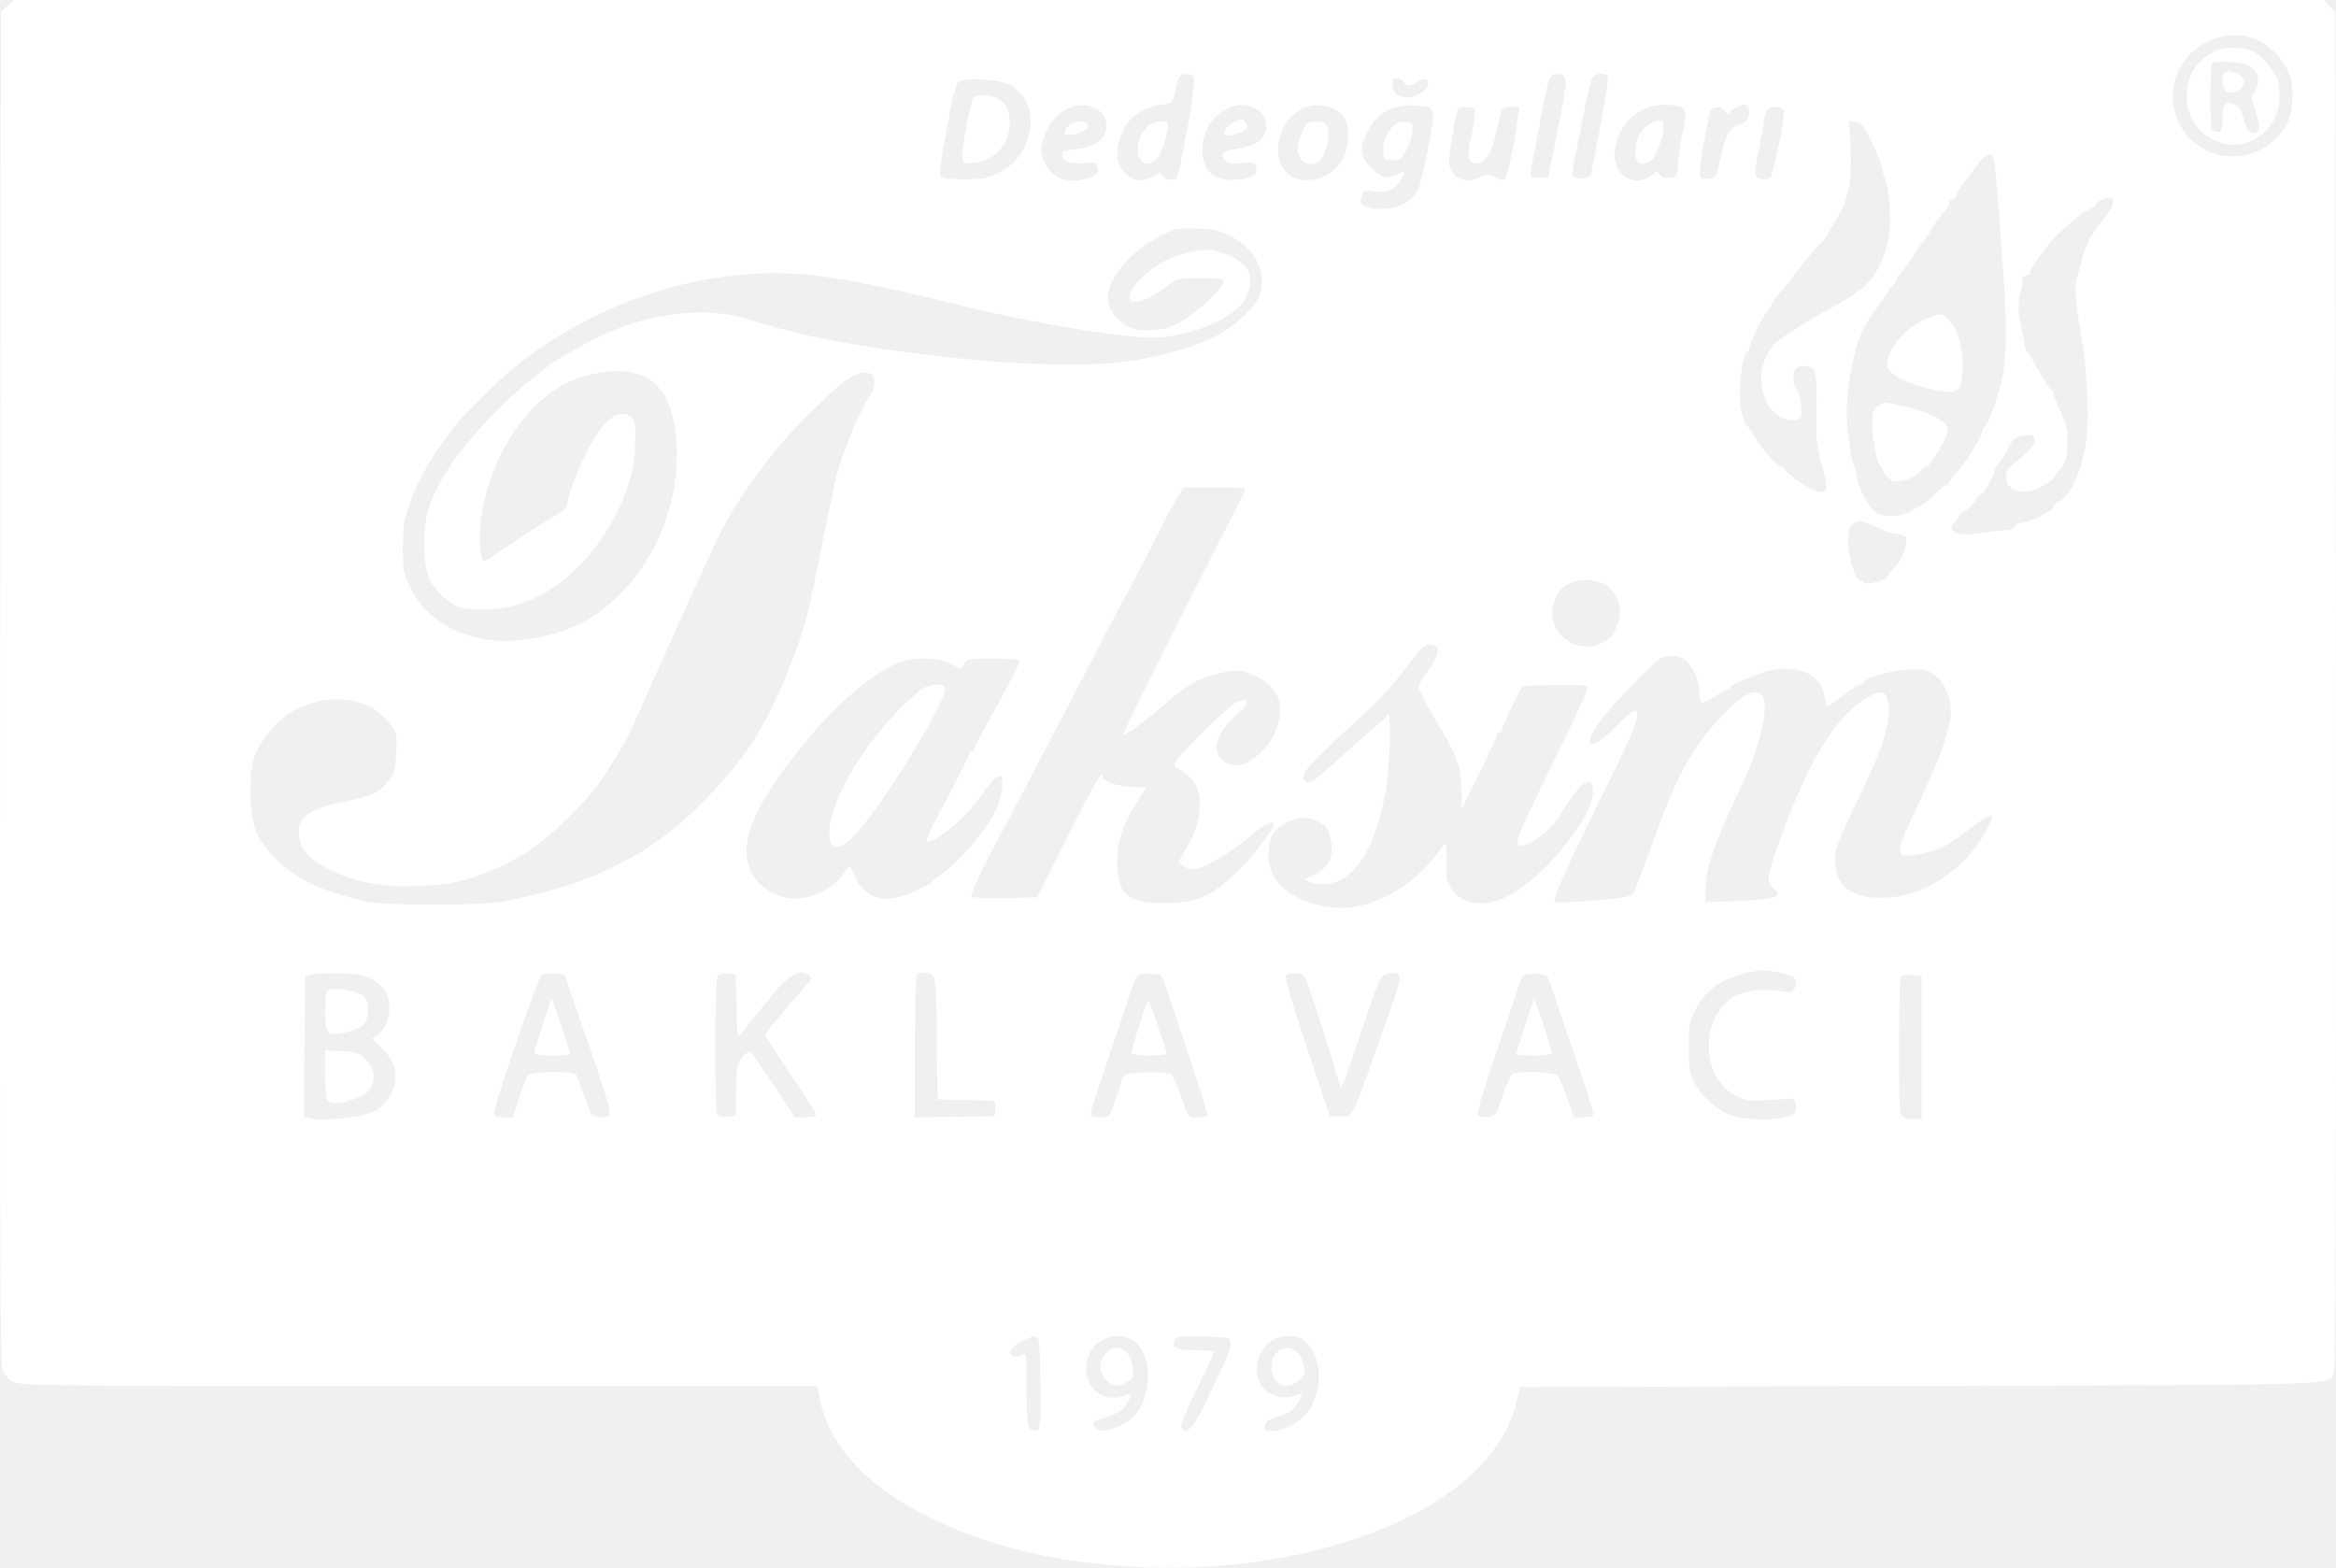
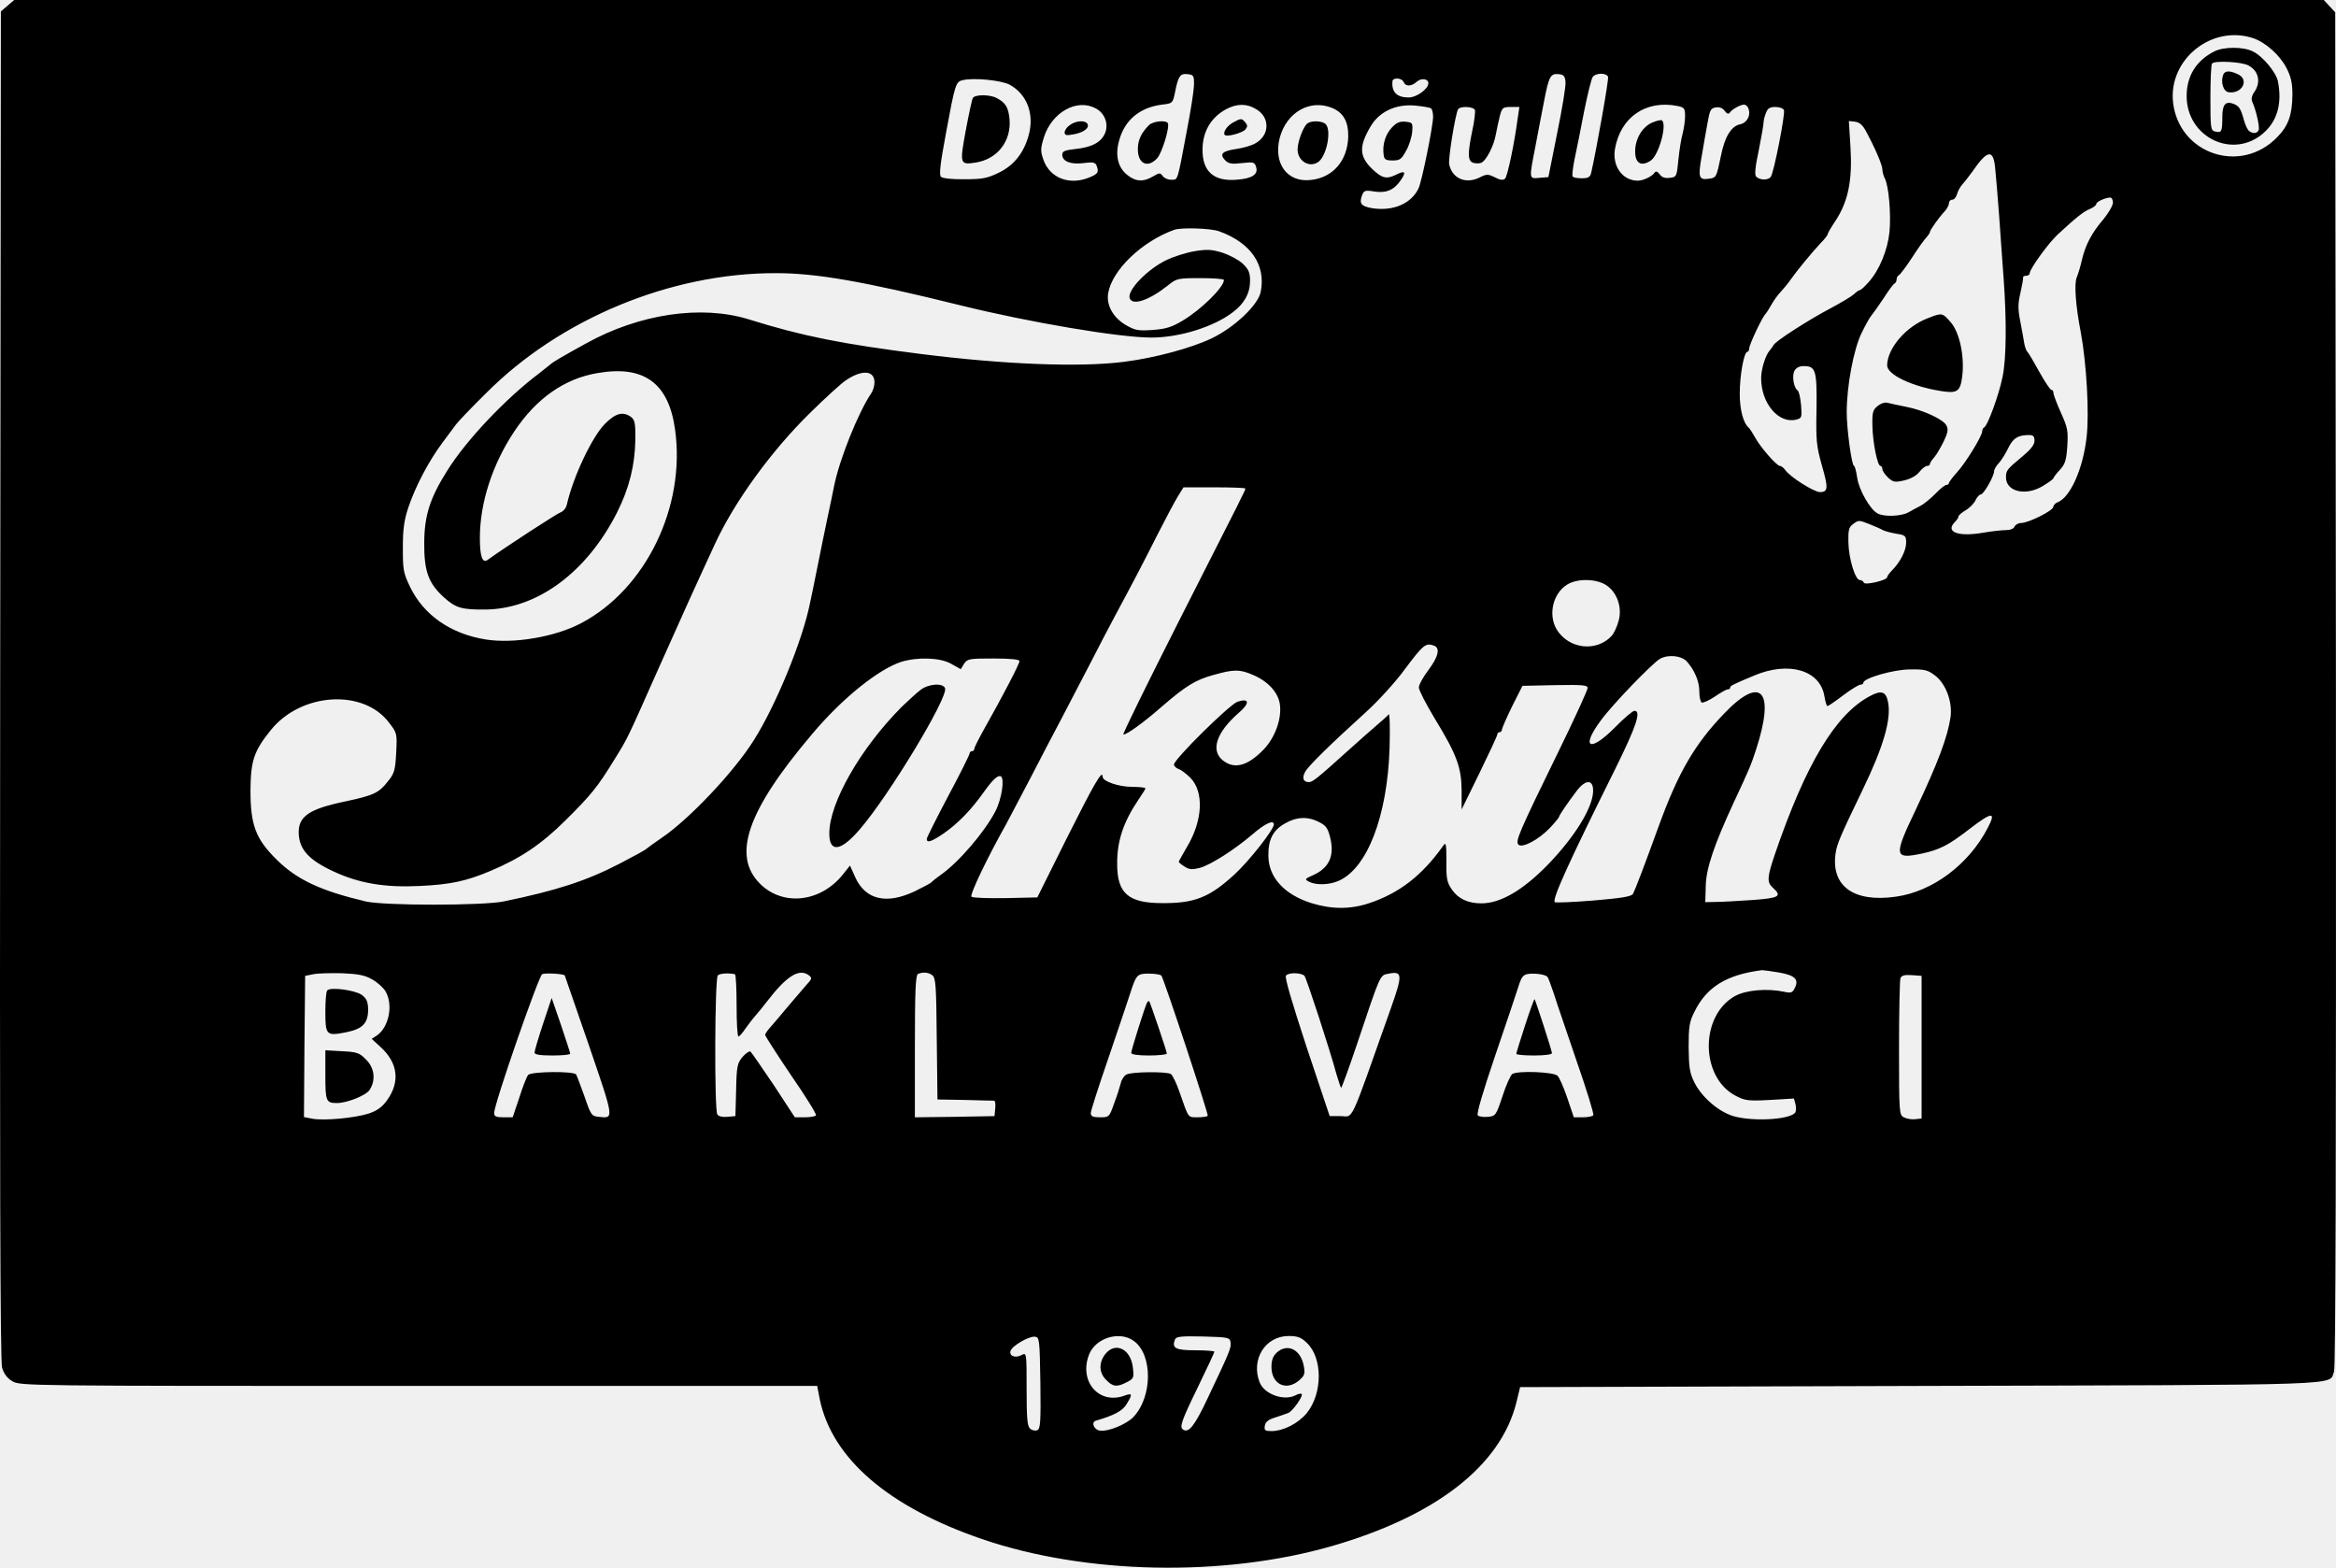
<svg xmlns="http://www.w3.org/2000/svg" version="1.0" preserveAspectRatio="xMidYMid meet" viewBox="48.13 268 982.7 659.46">
-   <g transform="translate(0,1080) scale(0.1,-0.1)" fill="#fff" stroke="none">
+   <g transform="translate(0,1080) scale(0.1,-0.1)" stroke="none">
    <path d="M513 8096 l-28 -24 -3 -2834 c-2 -2034 0 -2844 8 -2871 7 -25 22 -45 43 -57 31 -20 64 -20 1709 -20 l1677 0 11 -57 c52 -248 288 -452 682 -587 434 -149 1015 -161 1471 -30 437 126 710 337 777 603 l16 66 1685 5 c1833 5 1715 1 1739 60 7 17 9 918 8 2872 l-3 2846 -24 26 -24 26 -4858 0 -4858 0 -28 -24z m9448 -137 c52 -18 112 -72 139 -125 19 -37 25 -63 25 -113 -1 -85 -17 -130 -64 -178 -153 -158 -412 -72 -438 145 -21 182 163 330 338 271z m-4457 -199 c-1 -25 -14 -108 -29 -185 -42 -224 -38 -210 -65 -211 -14 -1 -30 6 -37 15 -11 15 -14 15 -41 -1 -42 -25 -75 -22 -111 8 -37 31 -49 81 -32 142 23 87 87 140 181 152 44 5 45 5 55 55 13 65 21 77 53 73 25 -3 27 -6 26 -48z m1563 15 c2 -16 -14 -113 -35 -215 l-37 -185 -37 -3 c-45 -4 -45 -8 -18 130 11 57 27 144 37 193 20 104 27 117 62 113 21 -2 26 -9 28 -33z m179 22 c4 -10 -48 -303 -71 -404 -4 -18 -12 -23 -40 -23 -18 0 -36 3 -38 8 -3 4 1 36 8 72 8 36 26 126 40 200 15 74 31 140 37 147 14 17 57 17 64 0z m-2516 -34 c71 -40 102 -120 80 -207 -20 -77 -61 -130 -126 -162 -49 -24 -70 -28 -145 -28 -53 -1 -92 4 -99 10 -9 9 -3 56 21 185 38 206 41 216 71 222 48 11 164 -1 198 -20z m1656 12 c8 -20 33 -19 55 1 19 17 49 13 49 -6 0 -24 -49 -60 -83 -60 -50 0 -72 23 -68 68 1 17 40 15 47 -3z m-1297 -110 c40 -20 57 -66 41 -105 -16 -39 -57 -60 -126 -67 -44 -5 -54 -9 -54 -24 0 -28 36 -42 90 -35 38 5 49 3 54 -10 11 -28 7 -35 -29 -50 -84 -35 -166 -4 -194 73 -13 38 -13 47 2 96 33 104 137 163 216 122z m678 -5 c57 -34 56 -108 -3 -142 -16 -10 -54 -21 -84 -25 -58 -9 -70 -21 -44 -48 14 -14 28 -16 70 -11 48 5 53 4 59 -15 11 -32 -15 -50 -81 -55 -96 -8 -144 34 -144 125 0 77 35 137 100 172 46 24 87 24 127 -1z m318 6 c48 -20 69 -58 68 -121 -3 -101 -64 -172 -157 -182 -100 -12 -159 70 -131 178 29 107 127 163 220 125z m416 -2 c5 -3 9 -19 9 -35 0 -39 -48 -277 -62 -303 -31 -63 -106 -95 -193 -82 -47 8 -57 19 -44 54 8 21 13 23 54 16 50 -7 83 8 111 51 22 33 15 39 -24 19 -39 -19 -59 -13 -100 27 -53 52 -54 94 -5 177 36 62 106 95 186 88 32 -3 63 -8 68 -12z m1038 10 c28 -6 31 -10 31 -43 0 -20 -5 -52 -10 -72 -6 -20 -14 -70 -18 -110 -7 -73 -8 -74 -37 -77 -19 -3 -33 2 -42 15 -9 12 -16 14 -21 7 -10 -16 -48 -34 -71 -34 -64 0 -108 61 -96 133 23 134 130 208 264 181z m297 -9 c12 -30 -5 -62 -35 -68 -37 -8 -64 -52 -80 -132 -19 -91 -19 -93 -52 -97 -41 -6 -45 7 -29 95 7 40 17 101 24 137 10 58 14 65 35 68 16 3 30 -3 38 -15 9 -12 16 -14 21 -7 9 14 43 33 60 34 7 0 15 -7 18 -15z m-1150 -8 c2 -7 -2 -46 -11 -86 -20 -97 -20 -128 4 -136 10 -3 25 -3 33 0 21 8 54 72 62 120 4 22 12 57 17 78 9 34 13 37 46 37 l36 0 -7 -47 c-14 -107 -43 -244 -53 -254 -8 -8 -20 -7 -43 5 -28 14 -35 14 -61 1 -59 -31 -117 -8 -131 52 -6 21 26 215 37 233 9 15 65 12 71 -3z m1300 0 c6 -17 -43 -267 -56 -282 -12 -14 -46 -13 -61 2 -7 7 -4 41 11 111 11 55 20 107 20 115 0 9 4 27 10 41 7 20 16 26 40 26 17 0 33 -6 36 -13z m344 -87 c38 -70 70 -144 70 -163 0 -10 5 -27 10 -37 17 -32 27 -150 20 -225 -8 -78 -43 -162 -88 -212 -16 -18 -32 -33 -36 -33 -4 0 -16 -8 -26 -18 -11 -10 -57 -37 -102 -61 -89 -47 -231 -138 -236 -153 -2 -4 -9 -14 -15 -21 -18 -19 -37 -79 -37 -118 0 -106 74 -193 148 -174 23 6 24 9 20 61 -3 31 -9 59 -15 62 -16 11 -24 61 -13 82 7 13 21 20 39 20 51 0 56 -18 54 -181 -3 -132 0 -156 22 -235 28 -96 27 -114 -7 -114 -26 0 -125 63 -146 92 -7 10 -17 18 -23 18 -13 0 -81 77 -104 119 -11 20 -23 38 -26 41 -24 19 -39 76 -39 144 0 78 18 176 32 176 4 0 8 7 8 15 0 16 57 136 69 145 3 3 14 20 24 38 10 18 28 43 40 55 12 13 31 36 42 52 25 36 86 110 125 152 17 17 30 34 30 38 0 4 15 30 34 58 52 80 70 168 62 305 l-7 113 26 -3 c18 -2 32 -14 45 -38z m544 -152 c3 -29 11 -120 17 -203 6 -82 14 -202 19 -265 13 -178 12 -341 -5 -418 -15 -74 -63 -205 -77 -210 -4 -2 -8 -9 -8 -16 0 -20 -70 -134 -107 -174 -18 -20 -33 -40 -33 -44 0 -4 -5 -8 -11 -8 -6 0 -27 -17 -47 -38 -20 -20 -48 -43 -62 -50 -14 -7 -36 -19 -50 -27 -29 -17 -103 -20 -130 -5 -32 17 -79 100 -86 151 -4 27 -10 49 -13 49 -10 0 -31 155 -31 226 0 110 29 264 62 332 17 35 36 69 42 75 6 7 29 39 51 72 21 33 42 62 47 63 4 2 8 10 8 17 0 7 4 15 9 17 5 2 30 35 55 73 25 39 52 77 61 86 8 9 15 19 15 23 0 8 39 63 63 88 9 10 17 25 17 33 0 8 6 15 14 15 8 0 16 10 20 23 3 12 13 31 23 42 10 11 29 36 43 55 61 89 86 93 94 18z m496 -150 c0 -12 -18 -43 -39 -69 -50 -58 -77 -109 -92 -174 -6 -27 -16 -59 -21 -71 -12 -26 -5 -121 17 -234 24 -130 36 -341 24 -440 -15 -133 -69 -253 -122 -273 -9 -3 -17 -12 -18 -19 0 -16 -105 -68 -135 -68 -12 0 -24 -7 -28 -15 -3 -9 -18 -15 -37 -15 -18 0 -61 -5 -96 -11 -104 -18 -160 3 -118 45 8 8 15 18 15 23 0 5 14 17 31 27 17 10 35 29 41 42 6 13 16 24 22 24 12 0 56 77 56 98 0 7 9 23 20 34 11 12 29 41 40 64 20 41 40 54 88 54 17 0 22 -6 22 -24 0 -17 -16 -37 -52 -67 -64 -53 -68 -58 -68 -87 0 -60 82 -80 154 -37 25 15 46 30 46 34 0 3 12 19 27 35 22 24 27 40 31 100 4 64 1 78 -27 140 -17 38 -31 75 -31 82 0 8 -4 14 -9 14 -5 0 -28 35 -52 78 -23 42 -45 79 -49 82 -4 3 -10 19 -13 35 -3 17 -10 59 -17 94 -10 51 -10 74 1 120 7 31 12 59 11 64 -1 4 5 7 13 7 8 0 15 5 15 11 0 18 79 127 118 163 78 72 108 96 135 107 15 6 27 16 27 21 0 9 36 26 58 27 6 1 12 -9 12 -21z m-3760 -121 c133 -48 197 -141 175 -254 -10 -55 -110 -150 -206 -196 -85 -41 -241 -83 -369 -99 -187 -24 -506 -11 -855 33 -332 42 -498 75 -725 146 -199 61 -459 23 -684 -102 -103 -57 -138 -77 -152 -90 -6 -5 -26 -21 -44 -35 -140 -105 -309 -283 -388 -411 -72 -114 -96 -189 -96 -304 -1 -118 18 -169 83 -228 50 -45 75 -52 176 -51 218 3 426 158 553 410 50 100 74 196 76 302 1 72 -2 85 -18 98 -34 24 -64 17 -110 -29 -54 -55 -133 -221 -160 -339 -3 -15 -15 -29 -26 -33 -15 -5 -231 -145 -307 -200 -22 -16 -33 13 -33 92 0 147 52 308 144 447 93 140 212 224 353 247 193 33 297 -42 324 -237 46 -325 -123 -673 -396 -816 -108 -57 -282 -87 -400 -68 -146 23 -261 102 -318 220 -29 60 -31 73 -31 165 0 78 5 116 23 170 29 87 86 196 143 272 24 32 50 67 58 78 8 11 64 70 125 130 312 314 778 507 1221 506 168 0 366 -34 774 -135 291 -72 670 -136 805 -136 118 0 263 45 343 107 48 36 72 80 72 131 0 36 -6 49 -31 73 -17 16 -55 36 -85 46 -46 14 -65 15 -119 6 -35 -6 -88 -23 -117 -37 -82 -40 -167 -129 -154 -161 12 -32 82 -8 160 54 37 30 42 31 137 31 55 0 99 -3 99 -8 0 -30 -95 -124 -174 -171 -45 -27 -70 -35 -126 -39 -61 -4 -74 -2 -113 21 -53 31 -82 83 -74 133 16 97 140 217 277 267 29 11 155 7 190 -6z m-1450 -635 c0 -15 -6 -36 -14 -47 -54 -80 -133 -276 -156 -390 -4 -22 -17 -83 -28 -135 -11 -52 -30 -144 -42 -205 -12 -60 -26 -129 -31 -151 -31 -156 -142 -428 -236 -577 -83 -133 -274 -335 -389 -412 -32 -22 -61 -43 -64 -46 -3 -4 -54 -32 -114 -63 -140 -72 -263 -112 -486 -158 -88 -18 -503 -18 -580 0 -190 45 -289 91 -375 176 -88 87 -110 145 -110 291 1 124 14 165 84 252 127 160 391 177 499 33 34 -44 34 -46 30 -127 -4 -74 -8 -87 -35 -120 -38 -49 -61 -59 -178 -84 -154 -32 -200 -63 -197 -136 3 -67 43 -111 147 -159 107 -50 216 -68 360 -61 131 6 197 20 301 64 125 53 211 110 313 211 109 108 136 141 207 257 57 92 51 80 182 375 93 209 165 368 241 532 82 178 239 394 403 554 62 61 128 121 146 133 68 47 122 44 122 -7z m1560 -447 c0 -8 3 -2 -279 -557 -133 -263 -239 -478 -234 -478 15 0 86 51 161 117 102 88 142 113 219 134 85 24 110 24 165 0 62 -26 105 -72 113 -121 10 -60 -19 -143 -69 -194 -66 -68 -122 -83 -170 -45 -53 42 -28 118 66 200 48 41 46 64 -5 47 -34 -12 -267 -242 -267 -264 0 -7 9 -15 19 -19 11 -3 33 -20 50 -37 58 -59 52 -180 -14 -290 -19 -33 -35 -61 -35 -63 0 -3 11 -12 24 -20 20 -13 32 -14 64 -6 47 13 147 77 223 142 52 45 89 62 89 41 0 -22 -104 -154 -166 -211 -105 -96 -167 -121 -304 -120 -142 0 -189 41 -189 164 -1 97 26 177 90 272 16 23 29 44 29 47 0 3 -25 6 -56 6 -55 0 -124 23 -124 42 0 34 -35 -27 -148 -252 l-127 -255 -134 -3 c-74 -1 -138 1 -143 6 -8 8 67 165 147 307 12 22 57 108 100 190 43 83 100 193 128 245 27 52 83 160 125 240 41 80 89 172 107 205 77 143 116 218 175 335 35 69 74 142 87 163 l23 37 130 0 c72 0 130 -2 130 -5z m2626 -150 c22 -9 46 -19 54 -24 9 -5 35 -12 58 -16 39 -6 42 -9 42 -38 0 -33 -25 -82 -60 -117 -11 -11 -20 -24 -20 -28 0 -13 -94 -35 -98 -23 -2 6 -10 11 -17 11 -19 0 -47 91 -48 160 -1 49 2 62 18 74 25 19 25 19 71 1z m-1110 -255 c48 -30 71 -96 54 -153 -6 -23 -19 -50 -28 -61 -64 -70 -181 -57 -232 26 -37 62 -16 152 44 189 42 26 119 25 162 -1z m-722 -256 c27 -10 18 -47 -24 -103 -22 -29 -40 -62 -40 -73 0 -11 30 -69 66 -129 94 -154 113 -206 114 -304 l0 -80 75 153 c41 84 75 157 75 162 0 6 5 10 10 10 6 0 10 6 10 13 1 6 20 50 43 97 l43 85 137 3 c117 2 137 0 137 -12 0 -9 -53 -125 -118 -258 -172 -352 -187 -387 -173 -401 16 -16 85 21 131 69 22 23 40 45 40 48 0 6 36 59 74 109 39 51 72 49 69 -5 -4 -70 -79 -190 -189 -304 -106 -109 -200 -164 -281 -164 -56 0 -97 19 -124 58 -21 31 -24 46 -23 120 0 72 -2 81 -13 65 -89 -126 -186 -201 -314 -243 -80 -26 -156 -25 -241 1 -114 36 -180 108 -181 199 -1 67 19 107 68 135 49 29 97 32 145 7 29 -14 37 -25 47 -65 19 -77 -4 -128 -71 -158 -36 -16 -37 -18 -18 -28 29 -15 83 -14 123 3 122 52 207 273 216 561 2 83 1 145 -4 140 -4 -6 -26 -25 -48 -44 -22 -19 -76 -66 -120 -106 -134 -121 -152 -135 -168 -135 -23 0 -29 17 -16 42 12 24 107 117 257 253 49 44 122 124 161 177 80 107 90 115 125 102z m1063 -66 c33 -37 53 -84 53 -127 0 -22 4 -43 10 -46 5 -3 30 8 54 24 25 17 49 31 55 31 6 0 11 3 11 8 0 7 9 12 100 50 146 62 278 23 296 -86 4 -23 9 -42 13 -42 4 0 33 20 66 45 33 25 66 45 73 45 6 0 12 3 12 8 0 19 127 56 196 56 62 1 75 -2 106 -26 45 -34 73 -110 65 -173 -12 -84 -52 -191 -147 -392 -93 -194 -91 -208 24 -184 76 16 114 35 204 105 94 72 112 73 75 3 -79 -153 -232 -268 -387 -289 -176 -25 -272 44 -253 181 5 39 19 72 116 273 85 176 119 292 105 364 -9 46 -28 52 -78 25 -143 -77 -267 -282 -397 -661 -34 -100 -36 -121 -9 -145 39 -35 26 -43 -87 -51 -60 -4 -128 -8 -153 -8 l-45 -1 2 68 c1 73 36 175 118 352 65 139 72 155 94 223 81 249 21 314 -136 149 -123 -128 -192 -248 -272 -467 -60 -166 -101 -273 -110 -290 -6 -11 -46 -18 -166 -28 -86 -7 -160 -10 -163 -7 -12 12 56 162 254 560 89 180 111 245 81 245 -7 0 -44 -31 -82 -70 -106 -107 -146 -87 -59 30 49 67 217 241 249 259 35 19 89 13 112 -11z m-3095 -10 l41 -23 14 23 c14 21 23 22 124 22 73 0 109 -4 109 -11 0 -12 -72 -150 -146 -281 -24 -43 -44 -82 -44 -88 0 -5 -4 -10 -10 -10 -5 0 -10 -4 -10 -10 0 -5 -40 -86 -90 -179 -49 -93 -90 -174 -90 -180 0 -18 19 -12 68 21 64 44 120 102 177 183 33 46 55 66 67 59 16 -10 3 -96 -23 -146 -44 -86 -155 -216 -230 -268 -18 -13 -36 -27 -39 -31 -3 -4 -35 -21 -70 -38 -120 -57 -208 -36 -251 59 l-22 49 -31 -39 c-94 -116 -251 -133 -347 -38 -120 119 -54 308 217 628 127 152 281 275 377 306 69 21 163 18 209 -8z m3484 -1299 c68 -12 85 -30 64 -68 -8 -17 -16 -19 -43 -13 -70 15 -160 8 -207 -18 -147 -82 -147 -338 0 -418 42 -22 53 -24 147 -19 l101 6 7 -26 c3 -14 2 -30 -3 -35 -29 -29 -180 -36 -259 -13 -63 19 -133 80 -164 142 -20 40 -23 64 -24 148 0 85 3 107 24 148 51 105 135 157 285 176 5 0 38 -4 72 -10z m-5919 -29 c22 -12 47 -35 56 -50 33 -56 15 -149 -35 -185 l-23 -15 38 -35 c73 -67 82 -147 26 -224 -20 -28 -41 -43 -76 -55 -59 -19 -188 -31 -237 -22 l-36 7 2 297 3 297 35 7 c19 4 74 5 121 4 67 -3 95 -8 126 -26z m810 17 c1 -2 47 -135 102 -295 107 -313 106 -307 41 -300 -30 3 -33 7 -60 86 -16 45 -32 87 -35 92 -9 15 -190 13 -202 -2 -6 -7 -23 -50 -37 -95 l-28 -83 -39 0 c-31 0 -39 4 -39 18 0 38 186 573 202 584 11 6 87 2 95 -5z m716 5 c4 -1 7 -60 7 -132 0 -71 3 -130 8 -130 4 0 17 15 29 33 13 18 31 42 41 53 9 10 33 39 52 64 81 105 133 137 173 108 16 -12 15 -15 -11 -43 -15 -17 -49 -57 -77 -90 -27 -33 -60 -71 -72 -85 -13 -14 -23 -29 -23 -33 0 -5 49 -81 109 -170 61 -88 108 -164 105 -169 -3 -4 -24 -8 -47 -8 l-42 0 -89 136 c-50 74 -94 138 -98 141 -5 2 -20 -8 -33 -23 -22 -26 -25 -39 -27 -139 l-3 -110 -34 -3 c-20 -2 -37 2 -42 10 -13 20 -11 572 2 585 8 8 42 11 72 5z m830 -4 c15 -12 17 -43 19 -268 l3 -255 115 -2 c63 -2 119 -3 123 -3 5 0 7 -15 5 -32 l-3 -33 -167 -3 -168 -2 0 299 c0 230 3 300 13 304 22 9 43 7 60 -5z m964 -2 c9 -9 200 -586 195 -590 -3 -3 -22 -6 -43 -6 -41 0 -37 -5 -75 104 -13 39 -30 73 -37 78 -17 11 -165 10 -187 -2 -10 -5 -21 -22 -24 -37 -4 -16 -16 -54 -28 -85 -20 -57 -21 -58 -59 -58 -31 0 -39 4 -39 18 0 9 32 109 71 222 39 113 81 240 95 282 22 68 28 77 52 81 23 4 73 0 79 -7z m602 -1 c8 -9 107 -311 136 -419 8 -26 16 -50 18 -52 2 -2 32 80 67 184 100 299 96 289 132 296 60 12 61 -3 8 -152 -176 -497 -153 -447 -210 -447 l-45 0 -97 290 c-62 189 -93 294 -87 301 11 14 64 13 78 -1z m1022 -4 c3 -3 15 -35 27 -71 11 -36 55 -163 96 -284 42 -120 73 -222 70 -227 -3 -5 -23 -9 -44 -9 l-38 0 -27 80 c-15 44 -33 87 -42 95 -16 16 -167 22 -190 7 -7 -5 -26 -46 -41 -93 -27 -81 -29 -84 -61 -87 -18 -2 -38 1 -43 6 -6 6 21 98 72 248 45 132 89 262 98 291 13 43 21 53 42 56 28 4 72 -2 81 -12z m1574 -296 l0 -300 -27 -3 c-15 -2 -36 2 -48 8 -19 10 -20 19 -20 290 0 153 3 286 6 295 5 12 17 15 48 13 l41 -3 0 -300z m-3707 -1413 c2 -165 0 -193 -13 -198 -8 -4 -22 -1 -30 6 -12 10 -15 42 -15 167 0 153 0 154 -21 143 -26 -14 -52 -5 -47 16 4 21 77 64 103 61 19 -2 20 -10 23 -195z m392 178 c82 -58 80 -239 -3 -323 -31 -30 -105 -60 -138 -55 -26 3 -39 36 -17 42 76 22 112 41 129 70 25 41 24 47 -7 36 -110 -42 -197 61 -150 175 29 68 127 97 186 55z m408 -7 c3 -23 -2 -36 -96 -234 -55 -117 -80 -148 -103 -133 -17 10 -9 34 61 178 39 80 70 147 70 150 0 3 -36 6 -80 6 -84 0 -100 9 -86 45 5 13 25 15 118 13 107 -3 113 -4 116 -25z m320 -1 c68 -63 68 -214 0 -297 -36 -43 -97 -74 -146 -75 -29 0 -33 3 -30 22 2 16 14 26 43 35 22 7 47 16 55 19 18 6 65 72 57 80 -3 3 -14 1 -25 -5 -49 -26 -133 4 -152 55 -37 96 24 193 121 194 38 0 53 -5 77 -28z" />
    <path d="M9795 7903 c-76 -39 -115 -104 -115 -187 0 -174 195 -268 323 -156 59 52 79 125 61 218 -8 38 -64 106 -106 126 -40 20 -124 20 -163 -1z m144 -58 c44 -22 55 -71 25 -113 -10 -14 -13 -30 -8 -40 16 -35 32 -106 27 -119 -6 -14 -22 -17 -39 -5 -7 4 -17 25 -23 47 -13 48 -21 59 -43 68 -35 13 -48 -2 -48 -57 0 -60 -3 -66 -31 -59 -18 5 -19 15 -19 142 0 76 3 141 7 144 12 13 124 7 152 -8z" />
    <path d="M9834 7806 c-12 -31 0 -71 23 -74 57 -8 88 54 38 76 -34 16 -54 15 -61 -2z" />
    <path d="M5315 7594 c-31 -31 -46 -61 -47 -97 -2 -65 40 -87 81 -43 21 23 54 132 45 148 -9 14 -62 8 -79 -8z" />
    <path d="M4574 7708 c-4 -6 -17 -68 -30 -137 -26 -141 -25 -145 41 -135 92 14 152 91 143 184 -5 49 -16 68 -55 88 -28 15 -90 15 -99 0z" />
    <path d="M4982 7594 c-12 -8 -22 -22 -22 -31 0 -12 7 -14 38 -8 41 7 68 27 58 44 -10 16 -48 14 -74 -5z" />
    <path d="M5669 7605 c-26 -14 -45 -43 -35 -53 9 -9 74 9 86 23 10 12 10 18 0 30 -15 18 -18 18 -51 0z" />
    <path d="M5983 7602 c-18 -11 -43 -77 -43 -111 0 -48 49 -78 86 -53 36 24 58 134 32 160 -13 13 -57 16 -75 4z" />
    <path d="M6336 7583 c-27 -29 -40 -73 -34 -114 2 -20 9 -24 38 -24 30 0 37 5 56 40 13 22 24 58 26 80 3 38 2 40 -29 43 -24 2 -37 -4 -57 -25z" />
    <path d="M7433 7605 c-43 -18 -73 -69 -73 -122 0 -50 25 -65 65 -39 35 23 71 155 47 170 -4 2 -22 -2 -39 -9z" />
    <path d="M8590 6781 c-91 -35 -169 -126 -170 -198 0 -39 105 -89 227 -108 68 -11 81 -2 89 62 10 85 -11 185 -49 228 -35 40 -36 40 -97 16z" />
    <path d="M8380 6412 c-20 -16 -23 -27 -22 -81 1 -70 21 -171 34 -171 4 0 8 -6 8 -13 0 -8 11 -23 24 -36 21 -19 28 -21 67 -12 27 6 52 20 64 35 12 15 26 26 33 26 7 0 12 4 12 8 0 5 8 17 18 28 9 10 27 41 40 67 18 38 20 52 11 68 -13 25 -97 64 -170 78 -30 6 -63 13 -75 16 -12 4 -29 -1 -44 -13z" />
    <path d="M4354 5218 c-16 -12 -52 -45 -80 -72 -173 -174 -304 -403 -304 -532 0 -82 48 -76 127 16 122 140 374 557 360 595 -9 23 -69 19 -103 -7z" />
    <path d="M1858 3954 c-5 -4 -8 -45 -8 -91 0 -98 4 -102 89 -85 68 14 91 38 91 96 -1 33 -6 45 -27 61 -28 20 -131 34 -145 19z" />
    <path d="M1850 3597 c0 -110 3 -117 49 -117 42 0 122 32 137 55 27 41 21 93 -15 128 -27 28 -38 32 -101 35 l-70 4 0 -105z" />
    <path d="M2766 3814 c-20 -60 -36 -115 -36 -122 0 -8 22 -12 75 -12 41 0 75 3 75 8 0 4 -18 58 -39 121 l-39 113 -36 -108z" />
    <path d="M5307 3903 c-8 -13 -67 -201 -67 -212 0 -7 29 -11 75 -11 41 0 75 4 75 8 0 9 -70 215 -74 220 -2 2 -6 0 -9 -5z" />
    <path d="M6897 3807 c-20 -62 -37 -116 -37 -120 0 -4 34 -7 75 -7 43 0 75 4 75 10 0 10 -69 222 -73 227 -2 1 -20 -48 -40 -110z" />
    <path d="M5131 2424 c-28 -36 -27 -79 4 -109 28 -29 45 -31 87 -9 29 15 30 18 25 62 -9 78 -74 109 -116 56z" />
    <path d="M5852 2430 c-16 -15 -22 -33 -22 -60 0 -73 62 -103 116 -57 24 21 26 28 20 61 -13 70 -69 97 -114 56z" />
  </g>
</svg>
